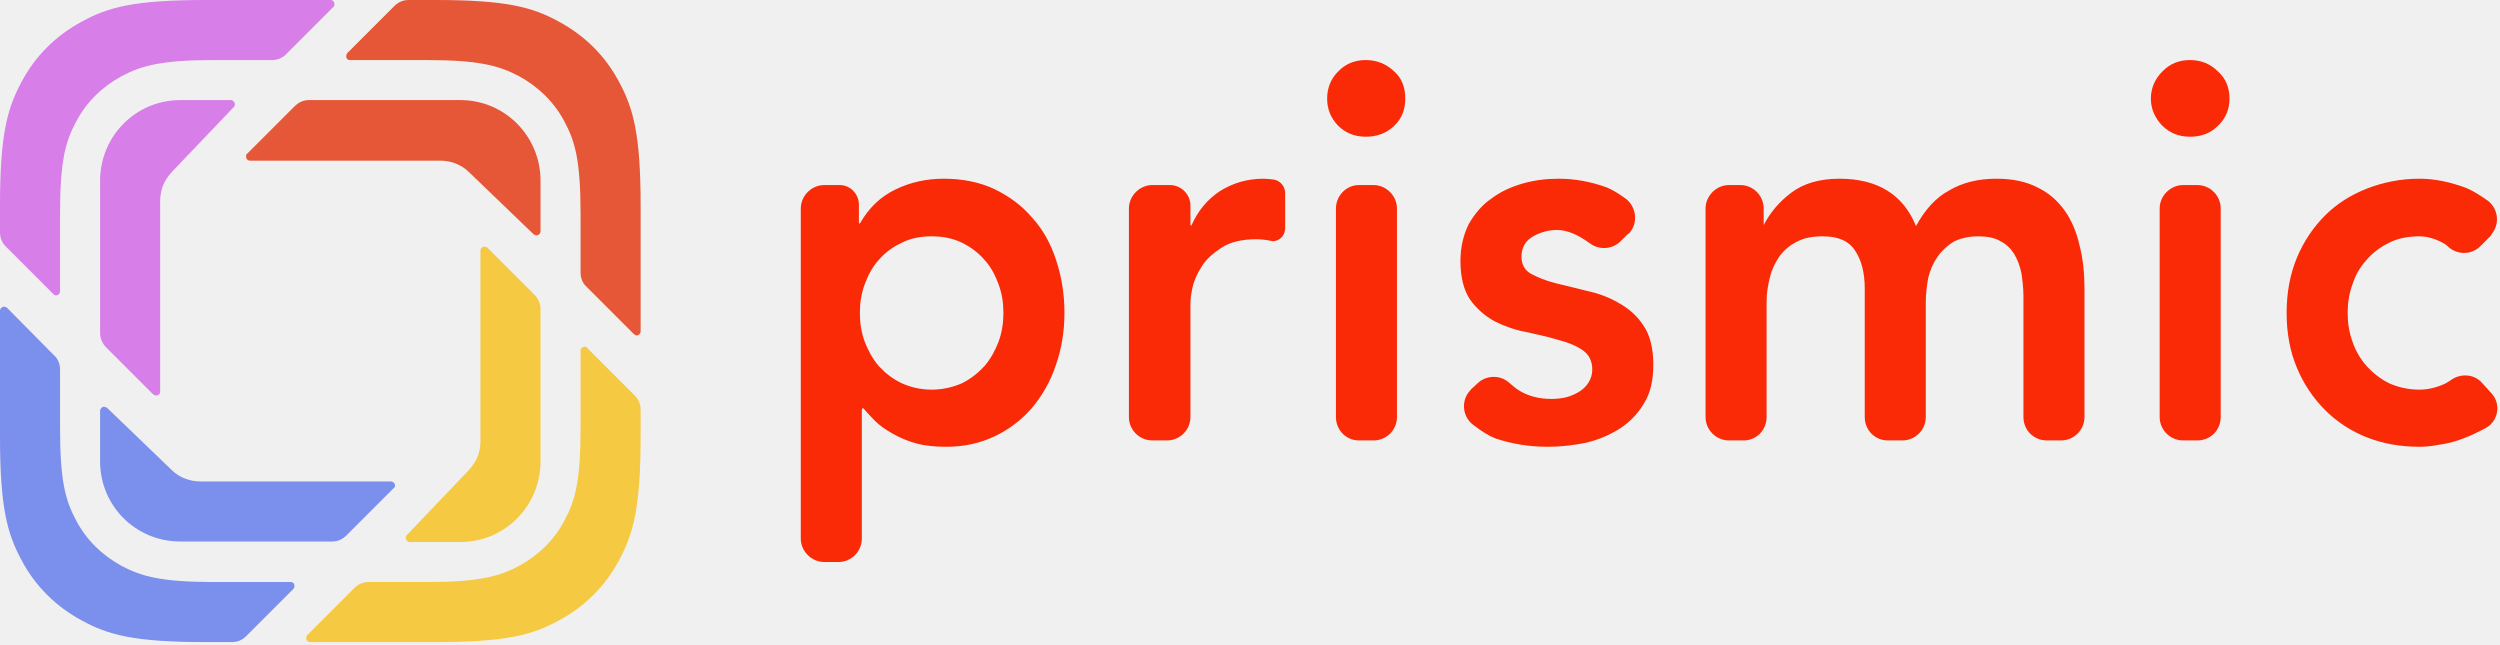
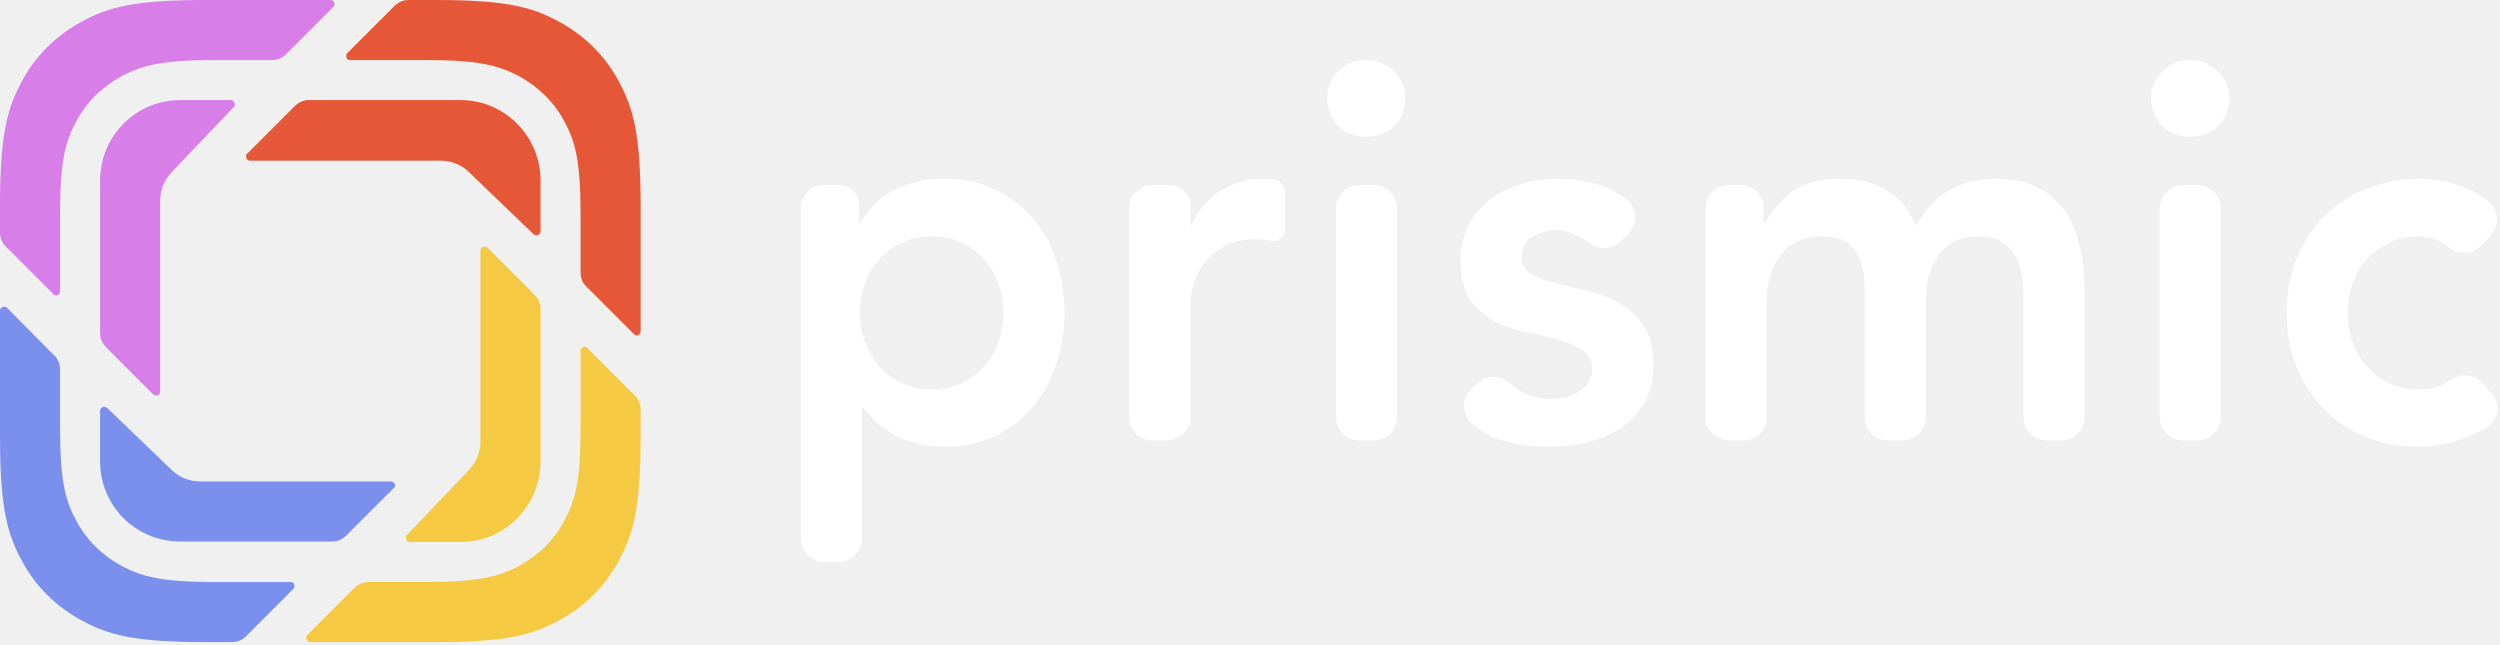
<svg xmlns="http://www.w3.org/2000/svg" width="512" height="132" viewBox="0 0 512 132" fill="none">
-   <style>.a{fill:#E55737;}.b{fill:#F6C943;}.c{fill:#7B8FEC;}.d{fill:#D77EE9;}</style>
-   <path d="M168.8 37.9H172C174.1 37.9 175.9 39.7 175.9 41.9V45.6C175.9 45.7 176 45.8 176.1 45.8 177.9 42.6 180.3 40.3 183.4 38.8 186.5 37.3 189.8 36.6 193.3 36.6 197.1 36.6 200.6 37.3 203.6 38.7 206.7 40.2 209.3 42.1 211.4 44.6 213.6 47 215.2 49.9 216.3 53.3 217.4 56.6 218 60.2 218 64.1 218 67.9 217.4 71.5 216.2 74.9 215.1 78.2 213.4 81.1 211.3 83.6 209.2 86 206.6 88 203.6 89.4 200.6 90.8 197.4 91.5 193.8 91.5 191.5 91.5 189.4 91.3 187.6 90.8 185.8 90.3 184.2 89.6 182.8 88.8 181.4 88 180.2 87.2 179.2 86.2 178.3 85.3 177.5 84.4 176.8 83.6 176.7 83.6 176.5 83.7 176.5 83.9V110.3C176.5 112.9 174.4 115.1 171.7 115.1H168.8C166.2 115.1 164 112.9 164 110.3V42.7C164 40.1 166.2 37.9 168.8 37.9ZM205.5 64.1C205.5 62 205.2 60.1 204.5 58.2 203.8 56.3 202.9 54.6 201.6 53.2 200.3 51.7 198.8 50.6 197 49.7 195.1 48.8 193.1 48.4 190.8 48.4 188.5 48.4 186.5 48.8 184.7 49.7 182.8 50.6 181.3 51.7 180 53.2 178.7 54.6 177.8 56.3 177.1 58.2 176.4 60.1 176.1 62 176.1 64.1 176.1 66.1 176.4 68.1 177.1 70 177.8 71.8 178.7 73.5 180 75 181.3 76.4 182.8 77.6 184.7 78.5 186.5 79.3 188.5 79.8 190.8 79.8 193.1 79.8 195.1 79.3 197 78.5 198.8 77.6 200.3 76.4 201.6 75 202.9 73.5 203.8 71.8 204.5 70 205.2 68.1 205.5 66.1 205.5 64.1ZM236 37.9H239.6C241.9 37.9 243.8 39.8 243.8 42.1V46C243.8 46.1 243.8 46.2 244 46.2 245.3 43.2 247.3 40.8 249.9 39.1 252.5 37.5 255.4 36.6 258.8 36.6 259.5 36.6 260.3 36.7 261 36.8 262.3 37.1 263.2 38.2 263.2 39.6V46.7C263.2 48.2 262.1 49.4 260.6 49.4 260.5 49.4 260.3 49.3 260.2 49.3 259.2 49.1 258.2 49 257.2 49 254.3 49 251.9 49.6 250.2 50.7 248.4 51.9 247 53.1 246.1 54.6 245.2 56 244.5 57.5 244.2 59 243.9 60.4 243.8 61.5 243.8 62.2V85.4C243.8 88.1 241.6 90.2 239 90.2H236C233.4 90.2 231.2 88.1 231.2 85.4V42.7C231.2 40.1 233.4 37.9 236 37.9ZM278.3 37.9H281.3C283.9 37.9 286.1 40.1 286.1 42.7V85.4C286.1 88.1 283.9 90.2 281.3 90.2H278.3C275.7 90.2 273.6 88.1 273.6 85.4V42.7C273.6 40.1 275.7 37.9 278.3 37.9ZM271.8 20.2C271.8 18.1 272.5 16.2 274 14.7 275.5 13.1 277.4 12.3 279.7 12.3 282 12.3 283.9 13.1 285.5 14.6 287.1 16 287.8 17.9 287.8 20.2 287.8 22.4 287.1 24.3 285.5 25.8 283.9 27.3 282 28 279.7 28 277.4 28 275.5 27.2 274 25.7 272.5 24.1 271.8 22.3 271.8 20.2ZM325.7 49.9C323.1 48 320.9 47.1 318.9 47.1 317.2 47.1 315.6 47.5 314 48.4 312.4 49.3 311.6 50.7 311.6 52.6 311.6 54.2 312.3 55.4 313.6 56.1 314.9 56.8 316.6 57.5 318.6 58 320.6 58.5 322.8 59 325.1 59.6 327.4 60.1 329.6 60.9 331.6 62.1 333.6 63.2 335.3 64.7 336.6 66.7 337.9 68.6 338.6 71.3 338.6 74.7 338.6 77.9 338 80.5 336.7 82.6 335.4 84.8 333.7 86.5 331.7 87.8 329.6 89.1 327.3 90.1 324.7 90.7 322.2 91.2 319.6 91.5 317 91.5 313.1 91.5 309.6 90.9 306.3 89.8 305 89.3 303.5 88.4 301.7 87 299.6 85.4 299.2 82.4 300.8 80.3 300.9 80.2 301.1 80 301.2 79.8L302.5 78.6C304.3 76.8 307.2 76.7 309.1 78.4 309.8 79 310.5 79.6 311 79.9 312.9 81.1 315.1 81.7 317.8 81.7 318.7 81.7 319.6 81.6 320.6 81.4 321.5 81.2 322.4 80.8 323.3 80.3 324.1 79.8 324.8 79.2 325.3 78.4 325.8 77.6 326.1 76.7 326.1 75.7 326.1 73.9 325.4 72.6 324.1 71.7 322.8 70.8 321.1 70.1 319.1 69.6 317.1 69 314.9 68.5 312.6 68 310.3 67.6 308.1 66.8 306.1 65.8 304.1 64.7 302.4 63.2 301.1 61.4 299.8 59.5 299.1 56.8 299.1 53.5 299.1 50.6 299.7 48.1 300.8 45.9 302 43.8 303.5 42 305.4 40.7 307.2 39.3 309.4 38.3 311.8 37.6 314.2 36.9 316.7 36.6 319.2 36.6 322.5 36.6 325.8 37.2 329.1 38.4 330.3 38.9 331.6 39.7 333.1 40.8 335.1 42.5 335.5 45.5 333.8 47.6 333.7 47.7 333.5 47.9 333.3 48L331.8 49.5C330.1 51.1 327.5 51.2 325.7 49.9ZM354.1 37.9H356.4C359.1 37.9 361.2 40.1 361.2 42.7V46.1C362.5 43.6 364.3 41.4 366.8 39.5 369.3 37.6 372.6 36.6 376.7 36.6 384.6 36.6 389.8 39.9 392.4 46.3 394.2 43 396.4 40.5 399.2 39 401.9 37.4 405.1 36.6 408.9 36.6 412.2 36.6 415 37.2 417.3 38.4 419.6 39.5 421.4 41.1 422.9 43.2 424.3 45.2 425.3 47.6 425.9 50.3 426.6 53 426.9 55.9 426.9 59.1V85.4C426.9 88.1 424.7 90.2 422.1 90.2H419.2C416.5 90.2 414.4 88.1 414.4 85.4V60.6C414.4 59 414.2 57.4 414 56 413.7 54.5 413.2 53.2 412.5 52 411.8 50.9 410.9 50 409.7 49.4 408.5 48.7 407 48.4 405.1 48.4 403.2 48.4 401.5 48.8 400.1 49.5 398.8 50.3 397.7 51.3 396.8 52.6 395.9 53.9 395.3 55.3 394.9 56.9 394.6 58.6 394.4 60.2 394.4 61.9V85.4C394.4 88.1 392.2 90.2 389.6 90.2H386.6C384 90.2 381.9 88.1 381.9 85.4V59.1C381.9 55.8 381.2 53.2 379.9 51.3 378.6 49.3 376.4 48.4 373.3 48.4 371.2 48.4 369.5 48.7 368 49.5 366.6 50.2 365.4 51.2 364.5 52.4 363.6 53.7 362.9 55.1 362.5 56.7 362.1 58.3 361.8 59.9 361.8 61.7V85.4C361.8 88.1 359.7 90.2 357.1 90.2H354.1C351.5 90.2 349.3 88.1 349.3 85.4V42.7C349.3 40.1 351.5 37.9 354.1 37.9ZM447.1 37.9H450C452.7 37.9 454.8 40.1 454.8 42.7V85.4C454.8 88.1 452.7 90.2 450 90.2H447.1C444.5 90.2 442.3 88.1 442.3 85.4V42.7C442.3 40.1 444.5 37.9 447.1 37.9ZM440.5 20.2C440.5 18.1 441.3 16.2 442.8 14.7 444.3 13.1 446.2 12.3 448.5 12.3 450.8 12.3 452.7 13.1 454.2 14.6 455.8 16 456.6 17.9 456.6 20.2 456.6 22.4 455.8 24.3 454.2 25.8 452.7 27.3 450.8 28 448.5 28 446.2 28 444.3 27.2 442.8 25.7 441.3 24.1 440.5 22.3 440.5 20.2ZM501.7 50.8C501.2 50.3 500.8 50 500.4 49.8 498.8 48.9 497.1 48.4 495.5 48.4 493.2 48.4 491.1 48.8 489.3 49.7 487.5 50.6 486 51.7 484.7 53.2 483.4 54.6 482.4 56.3 481.8 58.2 481.1 60.1 480.8 62 480.8 64.1 480.8 66.1 481.1 68.1 481.8 70 482.4 71.8 483.4 73.5 484.7 75 486 76.4 487.5 77.6 489.3 78.5 491.1 79.3 493.2 79.8 495.5 79.8 497.4 79.8 499.2 79.3 500.9 78.5 501.2 78.3 501.6 78.1 502 77.8 504 76.4 506.8 76.6 508.4 78.5L510.3 80.6C512 82.5 511.8 85.4 509.9 87.1 509.7 87.3 509.4 87.4 509.2 87.6 507.5 88.5 505.9 89.3 504.2 89.9 502.6 90.5 501 90.9 499.4 91.1 497.9 91.4 496.6 91.5 495.5 91.5 491.7 91.5 488.2 90.9 484.8 89.6 481.5 88.3 478.6 86.4 476.2 84 473.8 81.6 471.8 78.7 470.4 75.3 469 72 468.3 68.2 468.3 64.1 468.3 59.9 469 56.2 470.4 52.8 471.8 49.4 473.8 46.5 476.2 44.1 478.6 41.7 481.5 39.9 484.8 38.6 488.2 37.3 491.7 36.6 495.5 36.6 498.7 36.6 501.9 37.3 505.1 38.5 506.3 39 507.8 39.9 509.5 41.1 511.6 42.7 512 45.7 510.4 47.8 510.3 48 510.2 48.1 510.1 48.3L508.1 50.3C506.4 52.1 503.7 52.3 501.7 50.8Z" fill="#FA2906" />
-   <path d="M129.8 68.4L120.1 58.7C119.3 58 118.9 56.9 118.9 55.8V43.9C118.9 32.9 117.8 29 115.6 24.9 113.5 20.9 110.3 17.8 106.3 15.6 102.3 13.5 98.3 12.3 87.4 12.3H71.7C71.2 12.3 70.9 12 70.9 11.5 70.9 11.3 71 11.1 71.1 10.9L80.8 1.2C81.6 0.4 82.6 0 83.7 0H89.2C103.8 0 109.1 1.5 114.4 4.4 119.8 7.3 124 11.5 126.8 16.8 129.7 22.2 131.2 27.5 131.2 42.1V67.9C131.2 68.3 130.8 68.7 130.4 68.7 130.2 68.7 130 68.6 129.8 68.4Z" class="a" />
-   <path d="M62.9 130.1L72.6 120.4C73.4 119.6 74.4 119.2 75.5 119.2H87.4C98.3 119.2 102.3 118 106.3 115.9 110.3 113.7 113.5 110.6 115.6 106.6 117.8 102.5 118.9 98.6 118.9 87.6V71.8C118.9 71.4 119.3 71 119.7 71 120 71 120.2 71.1 120.3 71.3L130 81C130.8 81.8 131.2 82.8 131.2 83.9V89.4C131.2 104 129.7 109.3 126.8 114.7 124 120 119.8 124.2 114.4 127.1 109.1 130 103.8 131.5 89.2 131.5H63.5C63 131.5 62.7 131.1 62.7 130.7 62.7 130.5 62.8 130.2 62.9 130.1Z" class="b" />
-   <path d="M1.4 63L11.1 72.8C11.9 73.5 12.3 74.6 12.3 75.7V87.6C12.3 98.6 13.4 102.5 15.6 106.6 17.7 110.6 20.9 113.7 24.9 115.9 28.9 118 32.9 119.2 43.8 119.2H59.5C60 119.2 60.3 119.5 60.3 120 60.3 120.2 60.3 120.4 60.1 120.6L50.4 130.3C49.6 131.1 48.6 131.5 47.5 131.5H42.1C27.4 131.5 22.1 130 16.8 127.1 11.4 124.2 7.2 120 4.4 114.7 1.5 109.3 0 104 0 89.4V63.6C0 63.2 0.4 62.8 0.8 62.8 1 62.8 1.2 62.9 1.4 63Z" class="c" />
-   <path d="M68.3 1.4L58.6 11.1C57.8 11.9 56.8 12.3 55.7 12.3H43.8C32.9 12.3 28.9 13.5 24.9 15.6 20.9 17.8 17.7 20.9 15.6 24.9 13.4 29 12.3 32.9 12.3 43.9V59.7C12.3 60.1 11.9 60.5 11.5 60.5 11.3 60.5 11.1 60.4 10.9 60.2L1.2 50.5C0.4 49.7 0 48.7 0 47.6V42.1C0 27.5 1.5 22.2 4.4 16.8 7.2 11.5 11.4 7.3 16.8 4.4 22.1 1.5 27.4 0 42.1 0H67.7C68.2 0 68.5 0.4 68.5 0.8 68.5 1 68.5 1.2 68.3 1.4Z" class="d" />
-   <path d="M109.3 48L96.1 35.3C95.2 34.4 94.2 33.8 93.1 33.4 92.2 33.1 91.2 32.9 90.2 32.9H51.2C50.7 32.9 50.4 32.5 50.4 32.1 50.4 31.8 50.4 31.6 50.6 31.5L60.3 21.8C61.1 21 62.1 20.5 63.2 20.5H94.3C103.4 20.5 110.7 27.9 110.7 37V47.4C110.7 47.8 110.3 48.2 109.9 48.2 109.7 48.2 109.5 48.1 109.3 48Z" class="a" />
-   <path d="M83.3 109.6L96 96.3C96.8 95.4 97.5 94.4 97.9 93.3 98.2 92.4 98.4 91.4 98.4 90.4V51.3C98.4 50.8 98.8 50.5 99.2 50.5 99.4 50.5 99.7 50.6 99.8 50.7L109.5 60.4C110.3 61.2 110.7 62.3 110.7 63.3V94.5C110.7 103.6 103.4 111 94.3 111H83.9C83.5 111 83.1 110.6 83.1 110.1 83.1 109.9 83.2 109.7 83.3 109.6Z" class="b" />
-   <path d="M21.9 83.5L35.1 96.2C36 97.1 37 97.7 38.1 98.1 39 98.4 40 98.6 41 98.6H80C80.5 98.6 80.9 99 80.9 99.4 80.9 99.7 80.8 99.9 80.6 100L70.9 109.7C70.1 110.5 69.1 110.9 68 110.9H36.9C27.8 110.9 20.5 103.6 20.5 94.5V84.1C20.5 83.7 20.9 83.3 21.3 83.3 21.5 83.3 21.7 83.4 21.9 83.5Z" class="c" />
-   <path d="M47.9 21.9L35.2 35.2C34.4 36.1 33.7 37.1 33.3 38.2 33 39.1 32.8 40.1 32.8 41.1V80.2C32.8 80.7 32.4 81 32 81 31.8 81 31.6 80.9 31.4 80.8L21.7 71.1C20.9 70.3 20.5 69.2 20.5 68.2V37C20.5 27.9 27.8 20.5 36.9 20.5H47.3C47.7 20.5 48.1 20.9 48.1 21.4 48.1 21.6 48 21.8 47.9 21.9Z" class="d" />
+   <path d="M168.8 37.9H172C174.1 37.9 175.9 39.7 175.9 41.9V45.6C175.9 45.7 176 45.8 176.1 45.8C177.9 42.6 180.3 40.3 183.4 38.8C186.5 37.3 189.8 36.6 193.3 36.6C197.1 36.6 200.6 37.3 203.6 38.7C206.7 40.2 209.3 42.1 211.4 44.6C213.6 47 215.2 49.9 216.3 53.3C217.4 56.6 218 60.2 218 64.1C218 67.9 217.4 71.5 216.2 74.9C215.1 78.2 213.4 81.1 211.3 83.6C209.2 86 206.6 88 203.6 89.4C200.6 90.8 197.4 91.5 193.8 91.5C191.5 91.5 189.4 91.3 187.6 90.8C185.8 90.3 184.2 89.6 182.8 88.8C181.4 88 180.2 87.2 179.2 86.2C178.3 85.3 177.5 84.4 176.8 83.6C176.7 83.6 176.5 83.7 176.5 83.9V110.3C176.5 112.9 174.4 115.1 171.7 115.1H168.8C166.2 115.1 164 112.9 164 110.3V42.7C164 40.1 166.2 37.9 168.8 37.9ZM205.5 64.1C205.5 62 205.2 60.1 204.5 58.2C203.8 56.3 202.9 54.6 201.6 53.2C200.3 51.7 198.8 50.6 197 49.7C195.1 48.8 193.1 48.4 190.8 48.4C188.5 48.4 186.5 48.8 184.7 49.7C182.8 50.6 181.3 51.7 180 53.2C178.7 54.6 177.8 56.3 177.1 58.2C176.4 60.1 176.1 62 176.1 64.1C176.1 66.1 176.4 68.1 177.1 70C177.8 71.8 178.7 73.5 180 75C181.3 76.4 182.8 77.6 184.7 78.5C186.5 79.3 188.5 79.8 190.8 79.8C193.1 79.8 195.1 79.3 197 78.5C198.8 77.6 200.3 76.4 201.6 75C202.9 73.5 203.8 71.8 204.5 70C205.2 68.1 205.5 66.1 205.5 64.1ZM236 37.9H239.6C241.9 37.9 243.8 39.8 243.8 42.1V46C243.8 46.1 243.8 46.2 244 46.2C245.3 43.2 247.3 40.8 249.9 39.1C252.5 37.5 255.4 36.6 258.8 36.6C259.5 36.6 260.3 36.7 261 36.8C262.3 37.1 263.2 38.2 263.2 39.6V46.7C263.2 48.2 262.1 49.4 260.6 49.4C260.5 49.4 260.3 49.3 260.2 49.3C259.2 49.1 258.2 49 257.2 49C254.3 49 251.9 49.6 250.2 50.7C248.4 51.9 247 53.1 246.1 54.6C245.2 56 244.5 57.5 244.2 59C243.9 60.4 243.8 61.5 243.8 62.2V85.4C243.8 88.1 241.6 90.2 239 90.2H236C233.4 90.2 231.2 88.1 231.2 85.4V42.7C231.2 40.1 233.4 37.9 236 37.9ZM278.3 37.9H281.3C283.9 37.9 286.1 40.1 286.1 42.7V85.4C286.1 88.1 283.9 90.2 281.3 90.2H278.3C275.7 90.2 273.6 88.1 273.6 85.4V42.7C273.6 40.1 275.7 37.9 278.3 37.9ZM271.8 20.2C271.8 18.1 272.5 16.2 274 14.7C275.5 13.1 277.4 12.3 279.7 12.3C282 12.3 283.9 13.1 285.5 14.6C287.1 16 287.8 17.9 287.8 20.2C287.8 22.4 287.1 24.3 285.5 25.8C283.9 27.3 282 28 279.7 28C277.4 28 275.5 27.2 274 25.7C272.5 24.1 271.8 22.3 271.8 20.2ZM325.7 49.9C323.1 48 320.9 47.1 318.9 47.1C317.2 47.1 315.6 47.5 314 48.4C312.4 49.3 311.6 50.7 311.6 52.6C311.6 54.2 312.3 55.4 313.6 56.1C314.9 56.8 316.6 57.5 318.6 58C320.6 58.5 322.8 59 325.1 59.6C327.4 60.1 329.6 60.9 331.6 62.1C333.6 63.2 335.3 64.7 336.6 66.7C337.9 68.6 338.6 71.3 338.6 74.7C338.6 77.9 338 80.5 336.7 82.6C335.4 84.8 333.7 86.5 331.7 87.8C329.6 89.1 327.3 90.1 324.7 90.7C322.2 91.2 319.6 91.5 317 91.5C313.1 91.5 309.6 90.9 306.3 89.8C305 89.3 303.5 88.4 301.7 87C299.6 85.4 299.2 82.4 300.8 80.3C300.9 80.2 301.1 80 301.2 79.8L302.5 78.6C304.3 76.8 307.2 76.7 309.1 78.4C309.8 79 310.5 79.6 311 79.9C312.9 81.1 315.1 81.7 317.8 81.7C318.7 81.7 319.6 81.6 320.6 81.4C321.5 81.2 322.4 80.8 323.3 80.3C324.1 79.8 324.8 79.2 325.3 78.4C325.8 77.6 326.1 76.7 326.1 75.7C326.1 73.9 325.4 72.6 324.1 71.7C322.8 70.8 321.1 70.1 319.1 69.6C317.1 69 314.9 68.5 312.6 68C310.3 67.6 308.1 66.8 306.1 65.8C304.1 64.7 302.4 63.2 301.1 61.4C299.8 59.5 299.1 56.8 299.1 53.5C299.1 50.6 299.7 48.1 300.8 45.9C302 43.8 303.5 42 305.4 40.7C307.2 39.3 309.4 38.3 311.8 37.6C314.2 36.9 316.7 36.6 319.2 36.6C322.5 36.6 325.8 37.2 329.1 38.4C330.3 38.9 331.6 39.7 333.1 40.8C335.1 42.5 335.5 45.5 333.8 47.6C333.7 47.7 333.5 47.9 333.3 48L331.8 49.5C330.1 51.1 327.5 51.2 325.7 49.9ZM354.1 37.9H356.4C359.1 37.9 361.2 40.1 361.2 42.7V46.1C362.5 43.6 364.3 41.4 366.8 39.5C369.3 37.6 372.6 36.6 376.7 36.6C384.6 36.6 389.8 39.9 392.4 46.3C394.2 43 396.4 40.5 399.2 39C401.9 37.4 405.1 36.6 408.9 36.6C412.2 36.6 415 37.2 417.3 38.4C419.6 39.5 421.4 41.1 422.9 43.2C424.3 45.2 425.3 47.6 425.9 50.3C426.6 53 426.9 55.9 426.9 59.1V85.4C426.9 88.1 424.7 90.2 422.1 90.2H419.2C416.5 90.2 414.4 88.1 414.4 85.4V60.6C414.4 59 414.2 57.4 414 56C413.7 54.5 413.2 53.2 412.5 52C411.8 50.9 410.9 50 409.7 49.4C408.5 48.7 407 48.4 405.1 48.4C403.2 48.4 401.5 48.8 400.1 49.5C398.8 50.3 397.7 51.3 396.8 52.6C395.9 53.9 395.3 55.3 394.9 56.9C394.6 58.6 394.4 60.2 394.4 61.9V85.4C394.4 88.1 392.2 90.2 389.6 90.2H386.6C384 90.2 381.9 88.1 381.9 85.4V59.1C381.9 55.8 381.2 53.2 379.9 51.3C378.6 49.3 376.4 48.4 373.3 48.4C371.2 48.4 369.5 48.7 368 49.5C366.6 50.2 365.4 51.2 364.5 52.4C363.6 53.7 362.9 55.1 362.5 56.7C362.1 58.3 361.8 59.9 361.8 61.7V85.4C361.8 88.1 359.7 90.2 357.1 90.2H354.1C351.5 90.2 349.3 88.1 349.3 85.4V42.7C349.3 40.1 351.5 37.9 354.1 37.9ZM447.1 37.9H450C452.7 37.9 454.8 40.1 454.8 42.7V85.4C454.8 88.1 452.7 90.2 450 90.2H447.1C444.5 90.2 442.3 88.1 442.3 85.4V42.7C442.3 40.1 444.5 37.9 447.1 37.9ZM440.5 20.2C440.5 18.1 441.3 16.2 442.8 14.7C444.3 13.1 446.2 12.3 448.5 12.3C450.8 12.3 452.7 13.1 454.2 14.6C455.8 16 456.6 17.9 456.6 20.2C456.6 22.4 455.8 24.3 454.2 25.8C452.7 27.3 450.8 28 448.5 28C446.2 28 444.3 27.2 442.8 25.7C441.3 24.1 440.5 22.3 440.5 20.2ZM501.7 50.8C501.2 50.3 500.8 50 500.4 49.8C498.8 48.9 497.1 48.4 495.5 48.4C493.2 48.4 491.1 48.8 489.3 49.7C487.5 50.6 486 51.7 484.7 53.2C483.4 54.6 482.4 56.3 481.8 58.2C481.1 60.1 480.8 62 480.8 64.1C480.8 66.1 481.1 68.1 481.8 70C482.4 71.8 483.4 73.5 484.7 75C486 76.4 487.5 77.6 489.3 78.5C491.1 79.3 493.2 79.8 495.5 79.8C497.4 79.8 499.2 79.3 500.9 78.5C501.2 78.3 501.6 78.1 502 77.8C504 76.4 506.8 76.6 508.4 78.5L510.3 80.6C512 82.5 511.8 85.4 509.9 87.1C509.7 87.3 509.4 87.4 509.2 87.6C507.5 88.5 505.9 89.3 504.2 89.9C502.6 90.5 501 90.9 499.4 91.1C497.9 91.4 496.6 91.5 495.5 91.5C491.7 91.5 488.2 90.9 484.8 89.6C481.5 88.3 478.6 86.4 476.2 84C473.8 81.6 471.8 78.7 470.4 75.3C469 72 468.3 68.2 468.3 64.1C468.3 59.9 469 56.2 470.4 52.8C471.8 49.4 473.8 46.5 476.2 44.1C478.6 41.7 481.5 39.9 484.8 38.6C488.2 37.3 491.7 36.6 495.5 36.6C498.7 36.6 501.9 37.3 505.1 38.5C506.3 39 507.8 39.9 509.5 41.1C511.6 42.7 512 45.7 510.4 47.8C510.3 48 510.2 48.1 510.1 48.3L508.1 50.3C506.4 52.1 503.7 52.3 501.7 50.8Z" fill="white" />
+   <path d="M129.8 68.4L120.1 58.7C119.3 58 118.9 56.9 118.9 55.8V43.9C118.9 32.9 117.8 29 115.6 24.9C113.5 20.9 110.3 17.8 106.3 15.6C102.3 13.5 98.3 12.3 87.4 12.3H71.7C71.2 12.3 70.9 12 70.9 11.5C70.9 11.3 71 11.1 71.1 10.9L80.8 1.2C81.6 0.4 82.6 0 83.7 0H89.2C103.8 0 109.1 1.5 114.4 4.4C119.8 7.3 124 11.5 126.8 16.8C129.7 22.2 131.2 27.5 131.2 42.1V67.9C131.2 68.3 130.8 68.7 130.4 68.7C130.2 68.7 130 68.6 129.8 68.4Z" fill="#E55737" />
+   <path d="M62.9 130.1L72.6 120.4C73.4 119.6 74.4 119.2 75.5 119.2H87.4C98.3 119.2 102.3 118 106.3 115.9C110.3 113.7 113.5 110.6 115.6 106.6C117.8 102.5 118.9 98.6 118.9 87.6V71.8C118.9 71.4 119.3 71 119.7 71C120 71 120.2 71.1 120.3 71.3L130 81C130.8 81.8 131.2 82.8 131.2 83.9V89.4C131.2 104 129.7 109.3 126.8 114.7C124 120 119.8 124.2 114.4 127.1C109.1 130 103.8 131.5 89.2 131.5H63.5C63 131.5 62.7 131.1 62.7 130.7C62.7 130.5 62.8 130.2 62.9 130.1Z" fill="#F6C943" />
+   <path d="M1.4 63L11.1 72.8C11.9 73.5 12.3 74.6 12.3 75.7V87.6C12.3 98.6 13.4 102.5 15.6 106.6C17.7 110.6 20.9 113.7 24.9 115.9C28.9 118 32.9 119.2 43.8 119.2H59.5C60 119.2 60.3 119.5 60.3 120C60.3 120.2 60.3 120.4 60.1 120.6L50.4 130.3C49.6 131.1 48.6 131.5 47.5 131.5H42.1C27.4 131.5 22.1 130 16.8 127.1C11.4 124.2 7.2 120 4.4 114.7C1.5 109.3 0 104 0 89.4V63.6C0 63.2 0.4 62.8 0.8 62.8C1 62.8 1.2 62.9 1.4 63Z" fill="#7B8FEC" />
+   <path d="M68.3 1.4L58.6 11.1C57.8 11.9 56.8 12.3 55.7 12.3H43.8C32.9 12.3 28.9 13.5 24.9 15.6C20.9 17.8 17.7 20.9 15.6 24.9C13.4 29 12.3 32.9 12.3 43.9V59.7C12.3 60.1 11.9 60.5 11.5 60.5C11.3 60.5 11.1 60.4 10.9 60.2L1.2 50.5C0.4 49.7 0 48.7 0 47.6V42.1C0 27.5 1.5 22.2 4.4 16.8C7.2 11.5 11.4 7.3 16.8 4.4C22.1 1.5 27.4 0 42.1 0H67.7C68.2 0 68.5 0.4 68.5 0.8C68.5 1 68.5 1.2 68.3 1.4Z" fill="#D77EE9" />
+   <path d="M109.3 48L96.1 35.3C95.2 34.4 94.2 33.8 93.1 33.4C92.2 33.1 91.2 32.9 90.2 32.9H51.2C50.7 32.9 50.4 32.5 50.4 32.1C50.4 31.8 50.4 31.6 50.6 31.5L60.3 21.8C61.1 21 62.1 20.5 63.2 20.5H94.3C103.4 20.5 110.7 27.9 110.7 37V47.4C110.7 47.8 110.3 48.2 109.9 48.2C109.7 48.2 109.5 48.1 109.3 48Z" fill="#E55737" />
+   <path d="M83.3 109.6L96 96.3C96.8 95.4 97.5 94.4 97.9 93.3C98.2 92.4 98.4 91.4 98.4 90.4V51.3C98.4 50.8 98.8 50.5 99.2 50.5C99.4 50.5 99.7 50.6 99.8 50.7L109.5 60.4C110.3 61.2 110.7 62.3 110.7 63.3V94.5C110.7 103.6 103.4 111 94.3 111H83.9C83.5 111 83.1 110.6 83.1 110.1C83.1 109.9 83.2 109.7 83.3 109.6Z" fill="#F6C943" />
+   <path d="M21.9 83.5L35.1 96.2C36 97.1 37 97.7 38.1 98.1C39 98.4 40 98.6 41 98.6H80C80.5 98.6 80.9 99 80.9 99.4C80.9 99.7 80.8 99.9 80.6 100L70.9 109.7C70.1 110.5 69.1 110.9 68 110.9H36.9C27.8 110.9 20.5 103.6 20.5 94.5V84.1C20.5 83.7 20.9 83.3 21.3 83.3C21.5 83.3 21.7 83.4 21.9 83.5Z" fill="#7B8FEC" />
+   <path d="M47.9 21.9L35.2 35.2C34.4 36.1 33.7 37.1 33.3 38.2C33 39.1 32.8 40.1 32.8 41.1V80.2C32.8 80.7 32.4 81 32 81C31.8 81 31.6 80.9 31.4 80.8L21.7 71.1C20.9 70.3 20.5 69.2 20.5 68.2V37C20.5 27.9 27.8 20.5 36.9 20.5H47.3C47.7 20.5 48.1 20.9 48.1 21.4C48.1 21.6 48 21.8 47.9 21.9Z" fill="#D77EE9" />
</svg>
